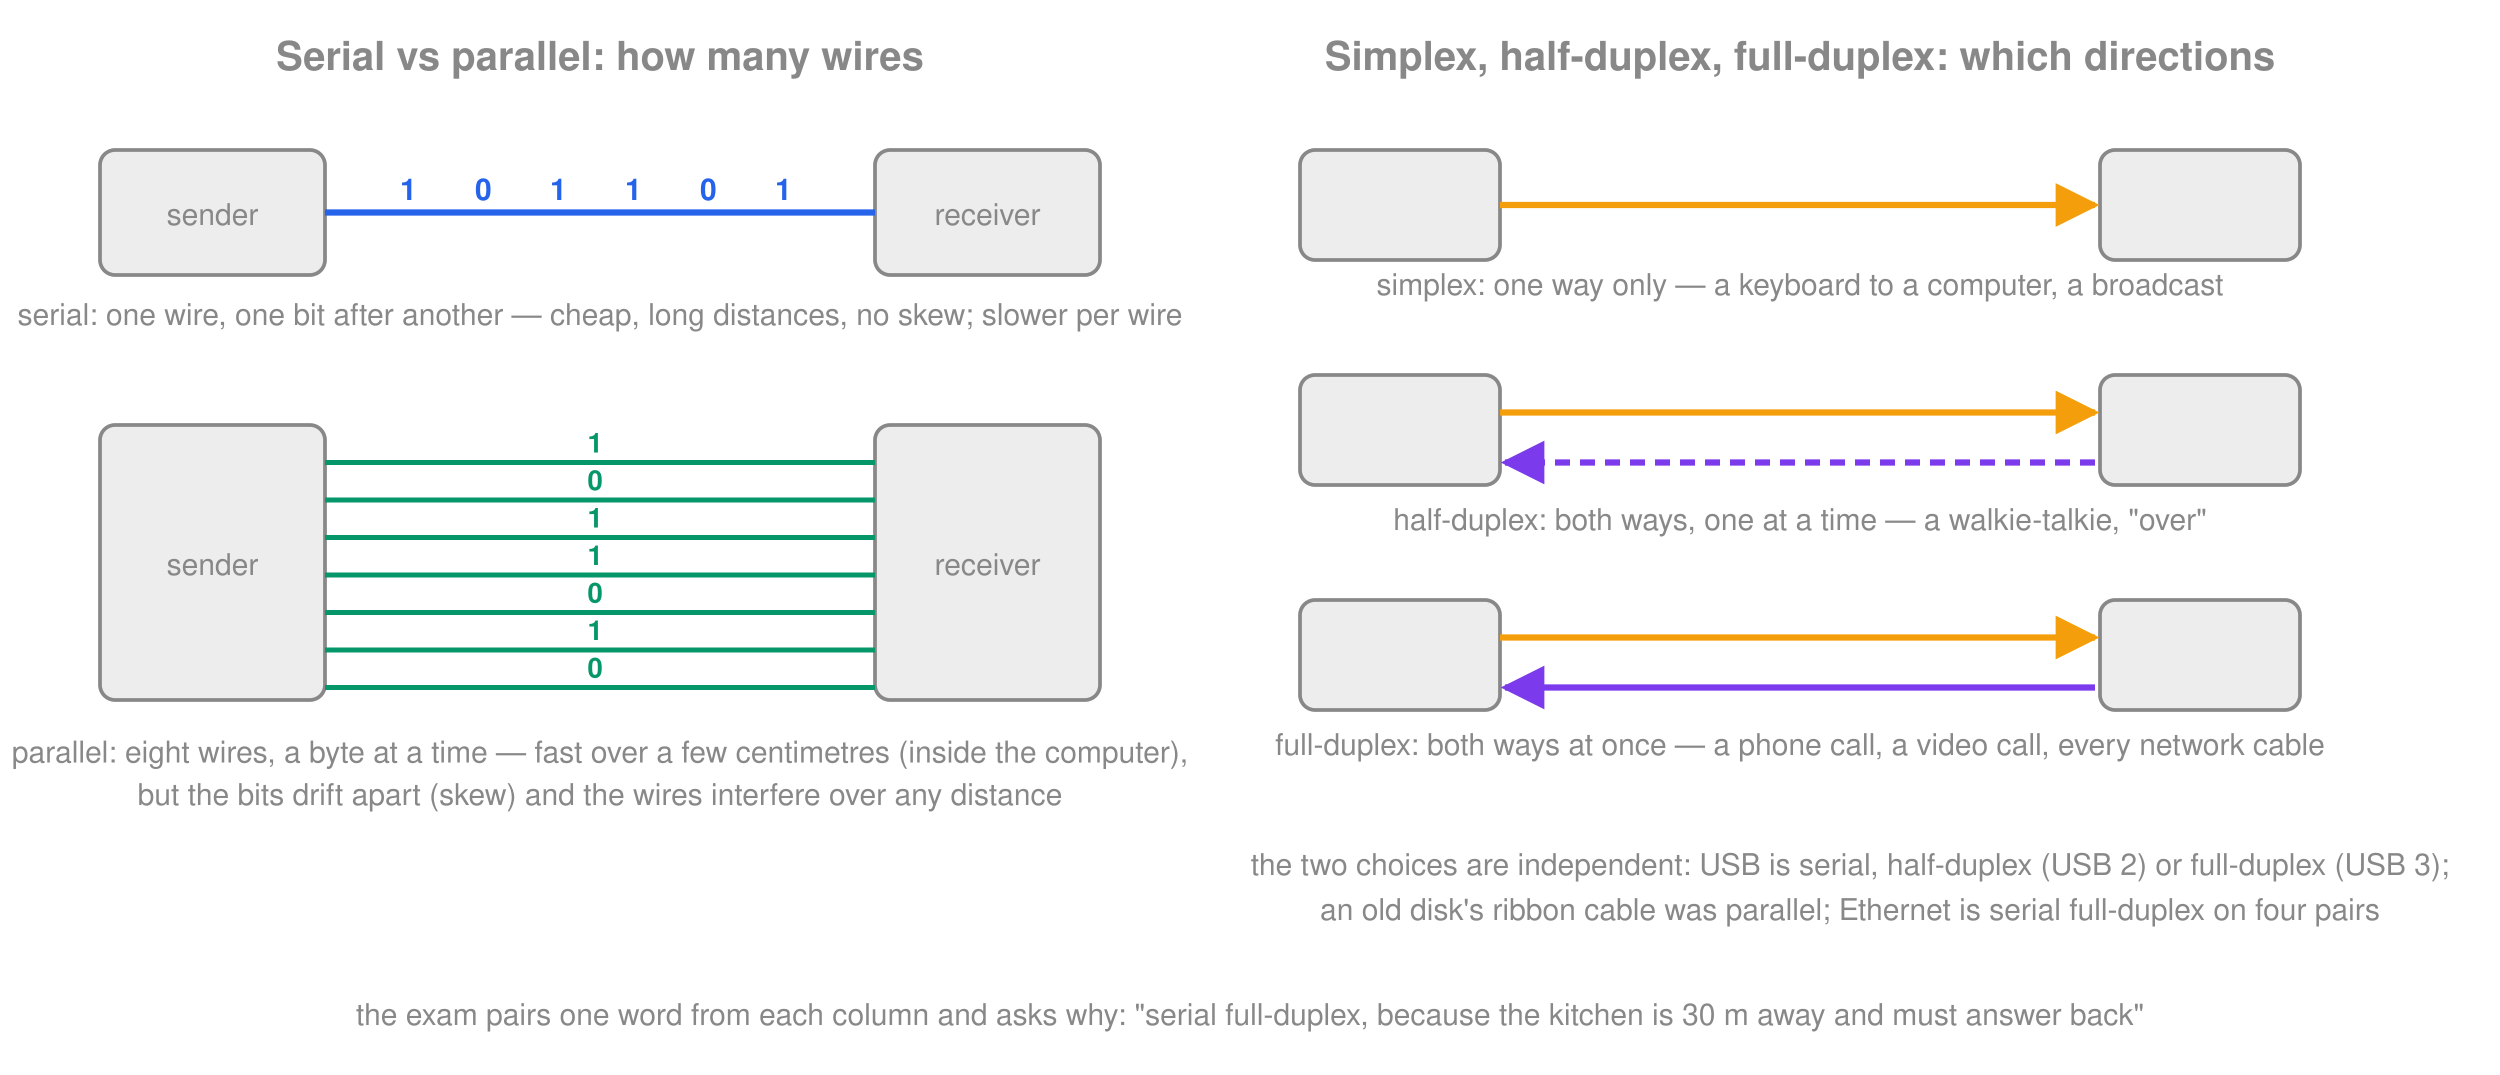
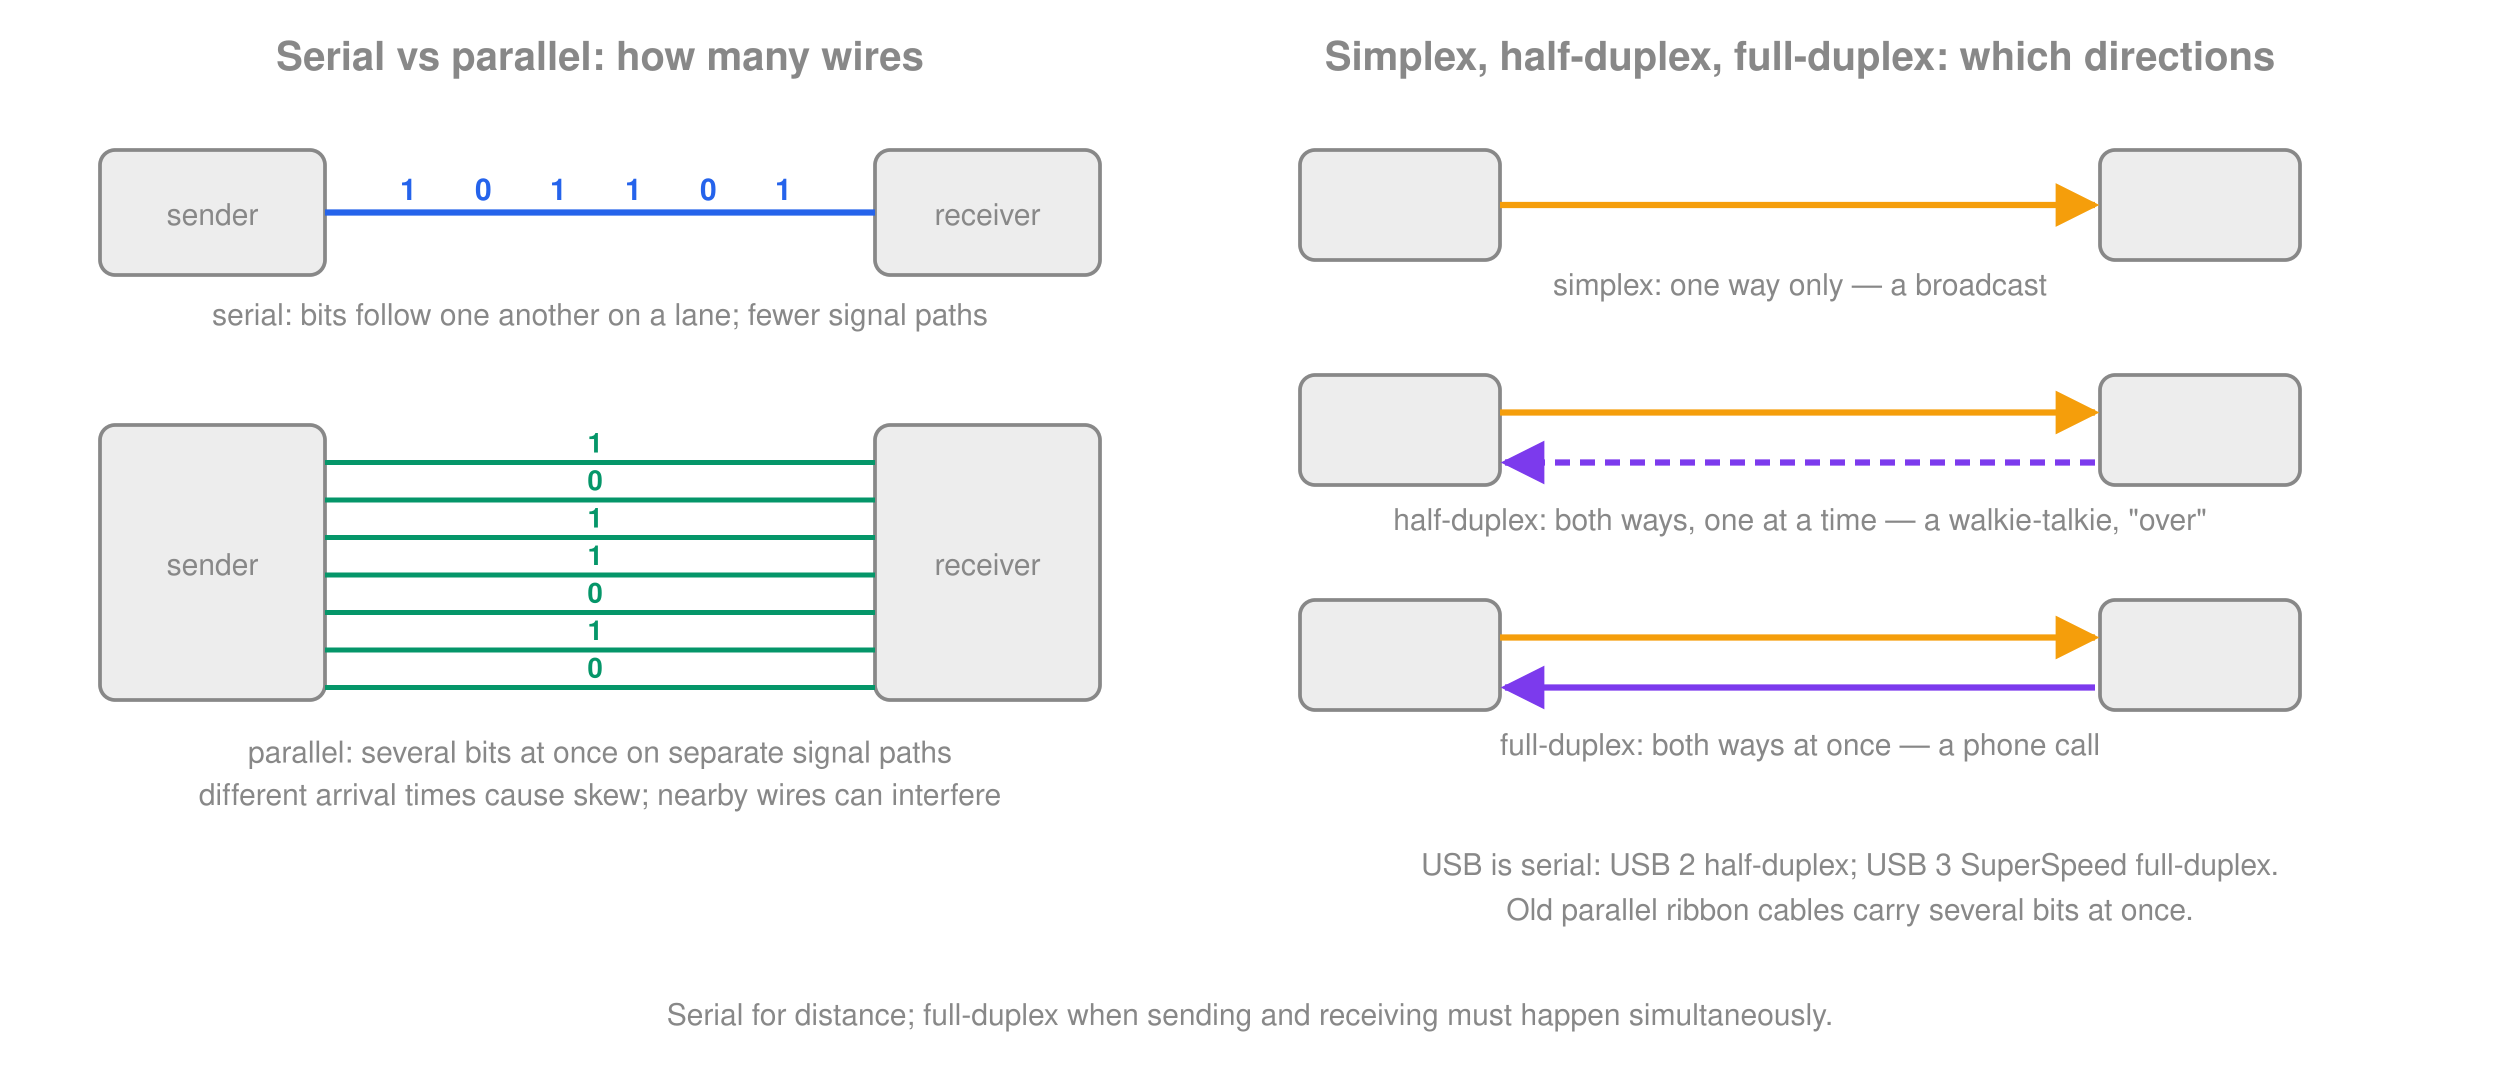
<svg xmlns="http://www.w3.org/2000/svg" width="100%" viewBox="0 0 1000 430" font-family="Helvetica, Arial, sans-serif" font-size="13">
  <text x="240" y="28" text-anchor="middle" fill="#888" font-weight="bold" font-size="16">Serial vs parallel: how many wires</text>
  <text x="720" y="28" text-anchor="middle" fill="#888" font-weight="bold" font-size="16">Simplex, half-duplex, full-duplex: which directions</text>
  <rect x="40" y="60" width="90" height="50" rx="6" fill="rgba(136,136,136,0.15)" stroke="#888" stroke-width="1.5" />
  <text x="85" y="90" text-anchor="middle" fill="#888" font-size="12">sender</text>
  <rect x="350" y="60" width="90" height="50" rx="6" fill="rgba(136,136,136,0.15)" stroke="#888" stroke-width="1.5" />
  <text x="395" y="90" text-anchor="middle" fill="#888" font-size="12">receiver</text>
  <line x1="130" y1="85" x2="350" y2="85" stroke="#2563eb" stroke-width="2.5" />
  <g font-size="12" fill="#2563eb" font-weight="bold">
    <text x="160" y="80">1</text>
    <text x="190" y="80">0</text>
    <text x="220" y="80">1</text>
    <text x="250" y="80">1</text>
    <text x="280" y="80">0</text>
    <text x="310" y="80">1</text>
  </g>
-   <text x="240" y="130" text-anchor="middle" fill="#888" font-size="12">serial: one wire, one bit after another — cheap, long distances, no skew; slower per wire</text>
+   <text x="240" y="130" text-anchor="middle" fill="#888" font-size="12">serial: bits follow one another on a lane; fewer signal paths</text>
  <rect x="40" y="170" width="90" height="110" rx="6" fill="rgba(136,136,136,0.15)" stroke="#888" stroke-width="1.5" />
  <text x="85" y="230" text-anchor="middle" fill="#888" font-size="12">sender</text>
  <rect x="350" y="170" width="90" height="110" rx="6" fill="rgba(136,136,136,0.15)" stroke="#888" stroke-width="1.5" />
  <text x="395" y="230" text-anchor="middle" fill="#888" font-size="12">receiver</text>
  <g stroke="#059669" stroke-width="2">
    <line x1="130" y1="185" x2="350" y2="185" />
    <line x1="130" y1="200" x2="350" y2="200" />
    <line x1="130" y1="215" x2="350" y2="215" />
    <line x1="130" y1="230" x2="350" y2="230" />
    <line x1="130" y1="245" x2="350" y2="245" />
    <line x1="130" y1="260" x2="350" y2="260" />
    <line x1="130" y1="275" x2="350" y2="275" />
  </g>
  <g font-size="11" fill="#059669" font-weight="bold">
    <text x="235" y="181">1</text>
    <text x="235" y="196">0</text>
    <text x="235" y="211">1</text>
    <text x="235" y="226">1</text>
    <text x="235" y="241">0</text>
    <text x="235" y="256">1</text>
    <text x="235" y="271">0</text>
  </g>
-   <text x="240" y="305" text-anchor="middle" fill="#888" font-size="12">parallel: eight wires, a byte at a time — fast over a few centimetres (inside the computer),</text>
-   <text x="240" y="322" text-anchor="middle" fill="#888" font-size="12">but the bits drift apart (skew) and the wires interfere over any distance</text>
+   <text x="240" y="305" text-anchor="middle" fill="#888" font-size="12">parallel: several bits at once on separate signal paths</text>
+   <text x="240" y="322" text-anchor="middle" fill="#888" font-size="12">different arrival times cause skew; nearby wires can interfere</text>
  <g stroke="#888" stroke-width="1.5" fill="rgba(136,136,136,0.15)">
    <rect x="520" y="60" width="80" height="44" rx="6" />
    <rect x="840" y="60" width="80" height="44" rx="6" />
    <rect x="520" y="150" width="80" height="44" rx="6" />
    <rect x="840" y="150" width="80" height="44" rx="6" />
    <rect x="520" y="240" width="80" height="44" rx="6" />
    <rect x="840" y="240" width="80" height="44" rx="6" />
  </g>
  <defs>
    <marker id="ah" viewBox="0 0 10 10" refX="9" refY="5" markerWidth="7" markerHeight="7" orient="auto">
      <path d="M0 0 L10 5 L0 10 z" fill="#f59e0b" />
    </marker>
    <marker id="ah2" viewBox="0 0 10 10" refX="9" refY="5" markerWidth="7" markerHeight="7" orient="auto">
      <path d="M0 0 L10 5 L0 10 z" fill="#7c3aed" />
    </marker>
  </defs>
  <path d="M600 82 L838 82" stroke="#f59e0b" stroke-width="2.5" marker-end="url(#ah)" />
-   <text x="720" y="118" text-anchor="middle" fill="#888" font-size="12">simplex: one way only — a keyboard to a computer, a broadcast</text>
+   <text x="720" y="118" text-anchor="middle" fill="#888" font-size="12">simplex: one way only — a broadcast</text>
  <path d="M600 165 L838 165" stroke="#f59e0b" stroke-width="2.5" marker-end="url(#ah)" />
  <path d="M838 185 L602 185" stroke="#7c3aed" stroke-width="2.5" marker-end="url(#ah2)" stroke-dasharray="6 4" />
  <text x="720" y="212" text-anchor="middle" fill="#888" font-size="12">half-duplex: both ways, one at a time — a walkie-talkie, "over"</text>
  <path d="M600 255 L838 255" stroke="#f59e0b" stroke-width="2.5" marker-end="url(#ah)" />
  <path d="M838 275 L602 275" stroke="#7c3aed" stroke-width="2.5" marker-end="url(#ah2)" />
-   <text x="720" y="302" text-anchor="middle" fill="#888" font-size="12">full-duplex: both ways at once — a phone call, a video call, every network cable</text>
-   <text x="740" y="350" text-anchor="middle" fill="#888" font-size="12">the two choices are independent: USB is serial, half-duplex (USB 2) or full-duplex (USB 3);</text>
-   <text x="740" y="368" text-anchor="middle" fill="#888" font-size="12">an old disk's ribbon cable was parallel; Ethernet is serial full-duplex on four pairs</text>
-   <text x="500" y="410" text-anchor="middle" fill="#888" font-size="12">the exam pairs one word from each column and asks why: "serial full-duplex, because the kitchen is 30 m away and must answer back"</text>
+   <text x="720" y="302" text-anchor="middle" fill="#888" font-size="12">full-duplex: both ways at once — a phone call</text>
+   <text x="740" y="350" text-anchor="middle" fill="#888" font-size="12">USB is serial: USB 2 half-duplex; USB 3 SuperSpeed full-duplex.</text>
+   <text x="740" y="368" text-anchor="middle" fill="#888" font-size="12">Old parallel ribbon cables carry several bits at once.</text>
+   <text x="500" y="410" text-anchor="middle" fill="#888" font-size="12">Serial for distance; full-duplex when sending and receiving must happen simultaneously.</text>
</svg>
